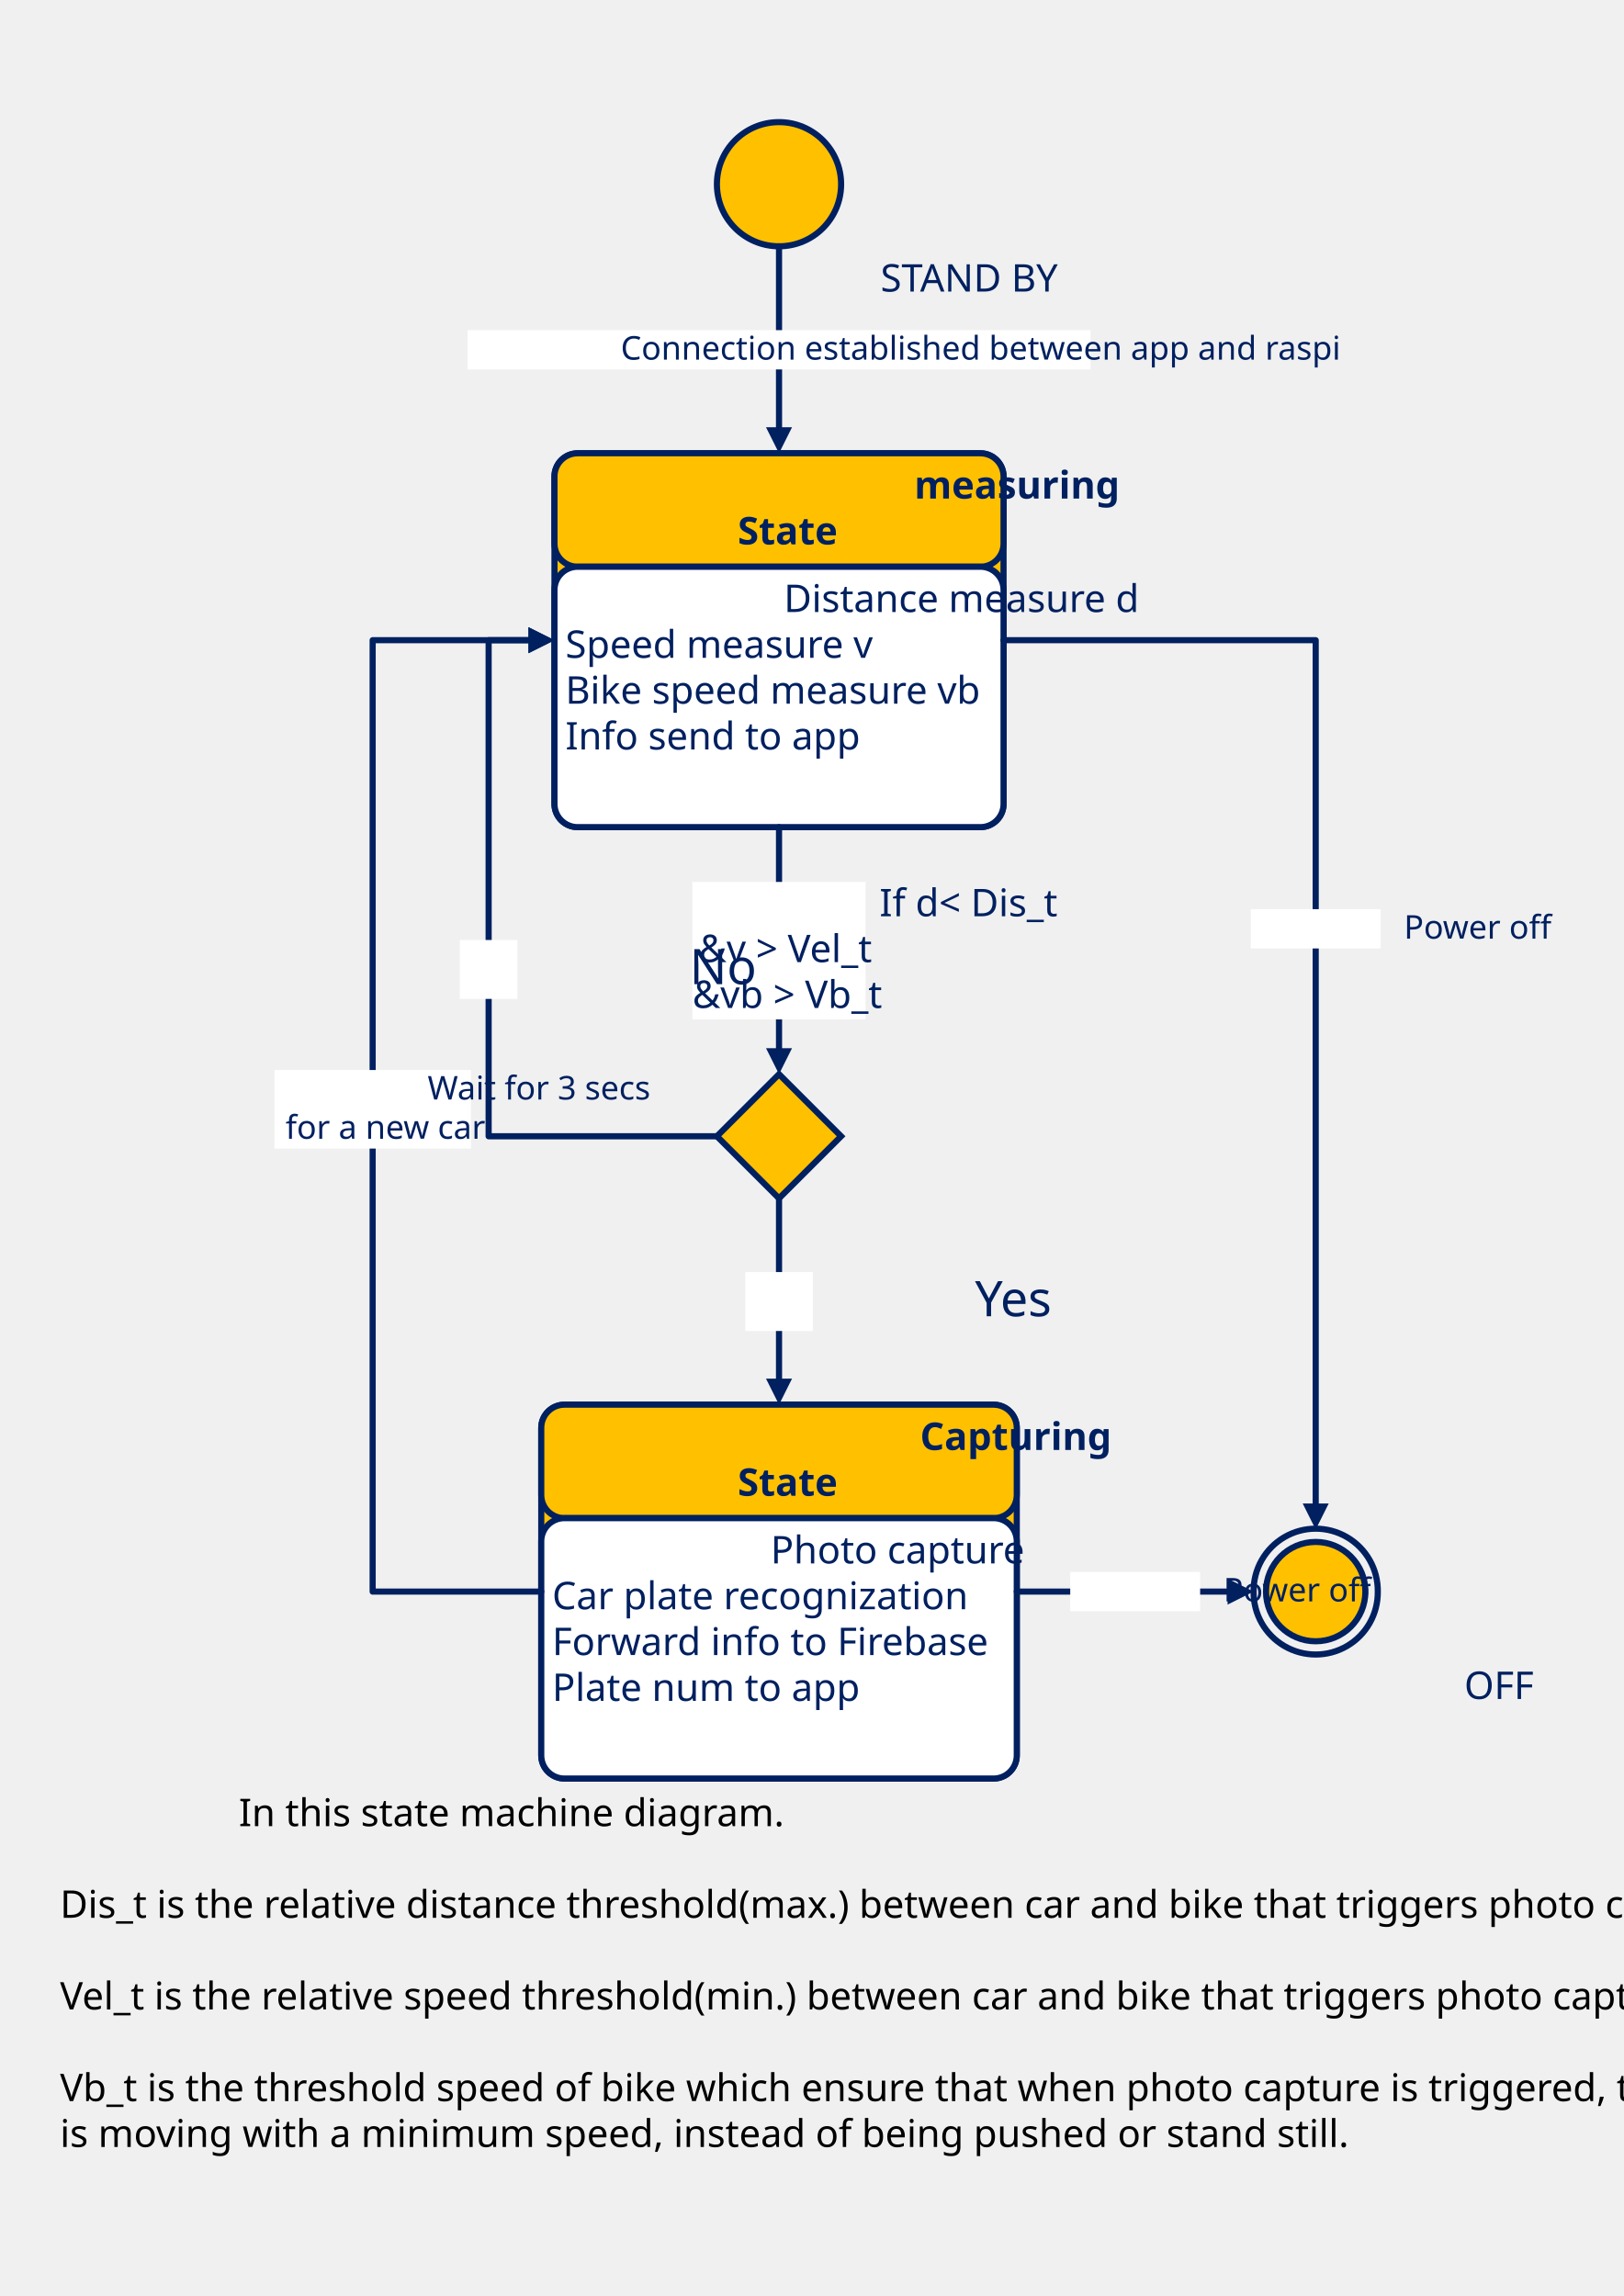
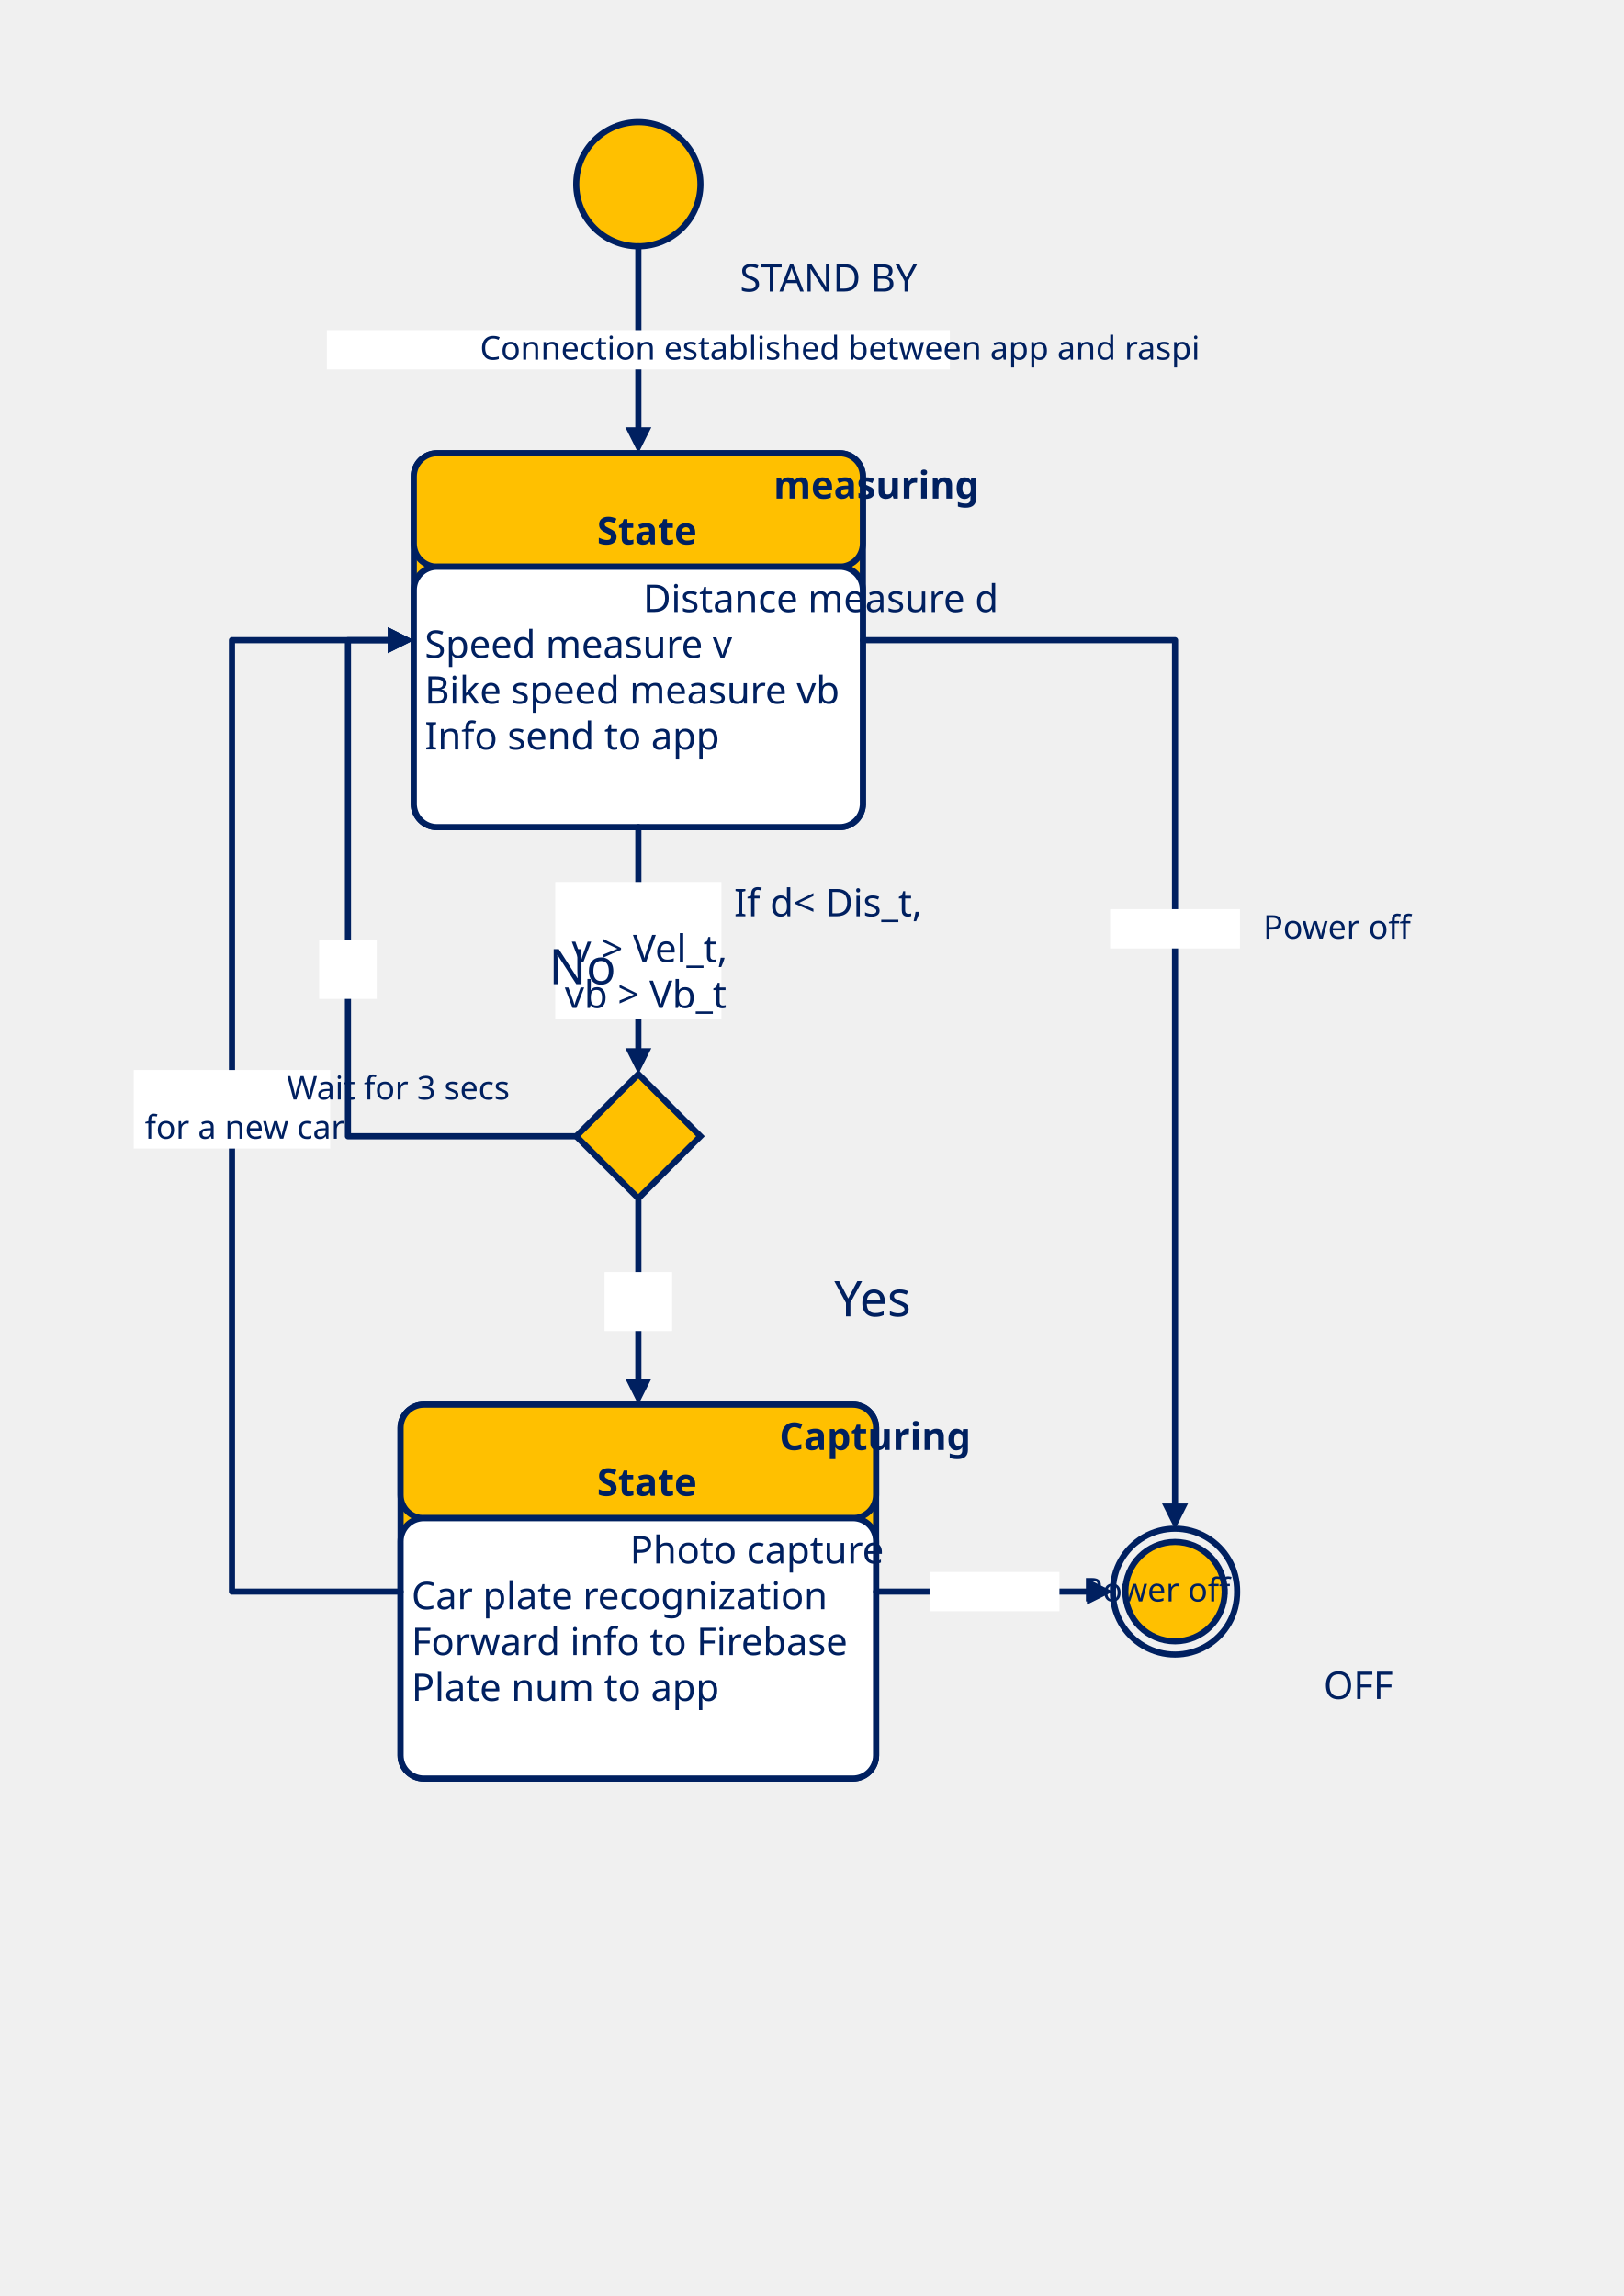
- <svg xmlns="http://www.w3.org/2000/svg" xmlns:ns1="http://schemas.microsoft.com/visio/2003/SVGExtensions/" xmlns:xlink="http://www.w3.org/1999/xlink" width="8.268in" height="11.693in" viewBox="0 0 595.276 841.89" xml:space="preserve" color-interpolation-filters="sRGB" class="st15">
+ <svg xmlns="http://www.w3.org/2000/svg" xmlns:ns1="http://schemas.microsoft.com/visio/2003/SVGExtensions/" xmlns:xlink="http://www.w3.org/1999/xlink" width="8.268in" height="11.693in" viewBox="0 0 595.276 841.89" xml:space="preserve" color-interpolation-filters="sRGB" class="st14">
  <ns1:documentProperties ns1:langID="1033" ns1:metric="true" ns1:viewMarkup="false">
    <ns1:userDefs>
      <ns1:ud ns1:nameU="msvSubprocessMaster" ns1:prompt="" ns1:val="VT4(Rectangle)" />
      <ns1:ud ns1:nameU="msvNoAutoConnect" ns1:val="VT0(1):26" />
    </ns1:userDefs>
  </ns1:documentProperties>
  <style type="text/css">
	
		.st1 {fill:#ffc000;stroke:#002060;stroke-width:2.25}
		.st2 {fill:#002060;font-family:Calibri;font-size:1.167em}
		.st3 {fill:#002060;font-family:Calibri;font-size:1.167em;font-weight:bold}
		.st4 {font-size:1em}
		.st5 {fill:#ffffff;stroke:#002060;stroke-width:2.25}
		.st6 {fill:#ffc000}
		.st7 {stroke:#002060;stroke-width:2.25}
		.st8 {marker-end:url(#mrkr4-42);stroke:#002060;stroke-linecap:round;stroke-linejoin:round;stroke-width:2.25}
		.st9 {fill:#002060;fill-opacity:1;stroke:#002060;stroke-opacity:1;stroke-width:0.472}
		.st10 {fill:#ffffff;stroke:none;stroke-linecap:butt;stroke-width:7.2}
		.st11 {fill:#002060;font-family:Calibri;font-size:1em}
		.st12 {fill:#002060;font-family:Calibri;font-size:1.5em}
- 		.st13 {fill:none;stroke:none;stroke-width:0.25}
- 		.st14 {fill:#000000;font-family:Calibri;font-size:1.167em}
- 		.st15 {fill:none;fill-rule:evenodd;font-size:12px;overflow:visible;stroke-linecap:square;stroke-miterlimit:3}
+ 		.st13 {fill:#ffffff;stroke:none;stroke-linecap:butt}
+ 		.st14 {fill:none;fill-rule:evenodd;font-size:12px;overflow:visible;stroke-linecap:square;stroke-miterlimit:3}
	
	</style>
  <defs id="Markers">
    <g id="lend4">
      <path d="M 2 1 L 0 0 L 2 -1 L 2 1 " style="stroke:none" />
    </g>
    <marker id="mrkr4-42" class="st9" ns1:arrowType="4" ns1:arrowSize="2" ns1:setback="4.24" refX="-4.24" orient="auto" markerUnits="strokeWidth" overflow="visible">
      <use xlink:href="#lend4" transform="scale(-2.12,-2.12) " />
    </marker>
  </defs>
  <g ns1:mID="0" ns1:index="1" ns1:groupContext="foregroundPage">
    <ns1:userDefs>
      <ns1:ud ns1:nameU="msvThemeOrder" ns1:val="VT0(0):26" />
    </ns1:userDefs>
    <ns1:pageProperties ns1:drawingScale="0.0393701" ns1:pageScale="0.0393701" ns1:drawingUnits="24" ns1:shadowOffsetX="8.50394" ns1:shadowOffsetY="-8.50394" />
    <ns1:layer ns1:name="Connector" ns1:index="0" />
-     <g id="shape1-1" ns1:mID="1" ns1:groupContext="shape" transform="translate(262.823,-751.576)">
+     <g id="shape1-1" ns1:mID="1" ns1:groupContext="shape" transform="translate(211.251,-751.576)">
      <ns1:userDefs>
        <ns1:ud ns1:nameU="visVersion" ns1:prompt="" ns1:val="VT0(15):26" />
      </ns1:userDefs>
      <ns1:textBlock ns1:margins="rect(4,4,4,4)" ns1:tabSpace="42.5197" />
      <ns1:textRect cx="22.767" cy="854.291" width="67.78" height="24.803" />
      <ellipse cx="22.767" cy="819.122" rx="22.767" ry="22.767" class="st1" />
      <text x="-5.54" y="858.49" class="st2" ns1:langID="2052">
        <ns1:paragraph ns1:horizAlign="1" />
        <ns1:tabList />STAND BY</text>
    </g>
-     <g id="group2-4" transform="translate(203.272,-538.598)" ns1:mID="2" ns1:groupContext="group">
+     <g id="group2-4" transform="translate(151.7,-538.598)" ns1:mID="2" ns1:groupContext="group">
      <ns1:userDefs>
        <ns1:ud ns1:nameU="visVersion" ns1:prompt="" ns1:val="VT0(15):26" />
      </ns1:userDefs>
      <g id="shape2-5" ns1:mID="2" ns1:groupContext="groupContent">
        <rect x="0" y="704.803" width="164.637" height="137.087" rx="8.504" ry="8.504" class="st1" />
      </g>
      <g id="shape3-7" ns1:mID="3" ns1:groupContext="shape" transform="translate(0,-95.4833)">
        <ns1:userDefs>
          <ns1:ud ns1:nameU="UmlRole" ns1:prompt="" ns1:val="VT4(Title)" />
        </ns1:userDefs>
        <ns1:textBlock ns1:margins="rect(4,4,4,4)" ns1:tabSpace="42.5197" />
        <ns1:textRect cx="82.318" cy="821.088" width="164.64" height="41.603" />
        <path d="M8.5 841.89 L156.13 841.89 A8.504 8.504 -180 0 0 164.64 833.39 L164.64 808.79 A8.504 8.504 -180         0 0 156.13 800.29 L8.5 800.29 A8.504 8.504 -180 0 0 0 808.79 L0 833.39 A8.504 8.504 -180 0 0         8.5 841.89 Z" class="st1" />
        <text x="51.81" y="816.89" class="st3" ns1:langID="2052">
          <ns1:paragraph ns1:horizAlign="1" />
          <ns1:tabList />measuring<ns1:newlineChar />
          <tspan x="67.18" dy="1.2em" class="st4">State</tspan>
        </text>
      </g>
      <g id="shape4-11" ns1:mID="4" ns1:groupContext="shape">
        <ns1:userDefs>
          <ns1:ud ns1:nameU="UmlRole" ns1:prompt="" ns1:val="VT4(Body)" />
        </ns1:userDefs>
        <ns1:textBlock ns1:margins="rect(4,4,4,4)" ns1:tabSpace="42.5197" />
        <ns1:textRect cx="82.318" cy="784.008" width="164.64" height="75.203" />
        <path d="M8.5 841.89 L156.13 841.89 A8.504 8.504 -180 0 0 164.64 833.39 L164.64 754.91 A8.504 8.504 -180         0 0 156.13 746.41 L8.5 746.41 A8.504 8.504 -180 0 0 0 754.91 L0 833.39 A8.504 8.504 -180 0 0         8.5 841.89 Z" class="st5" />
        <text x="4" y="763.01" class="st2" ns1:langID="2052">
          <ns1:paragraph />
          <ns1:tabList />Distance measure d<ns1:newlineChar />
          <tspan x="4" dy="1.2em" class="st4">Speed measure v<ns1:newlineChar />
          </tspan>
          <tspan x="4" dy="1.2em" class="st4">Bike speed measure vb<ns1:newlineChar />
          </tspan>
          <tspan x="4" dy="1.2em" class="st4">Info send to app</tspan>
        </text>
      </g>
    </g>
-     <g id="shape5-17" ns1:mID="5" ns1:groupContext="shape" transform="translate(459.581,-235.517)">
+     <g id="shape5-17" ns1:mID="5" ns1:groupContext="shape" transform="translate(408.009,-235.517)">
      <ns1:userDefs>
        <ns1:ud ns1:nameU="visVersion" ns1:prompt="" ns1:val="VT0(15):26" />
      </ns1:userDefs>
      <ns1:textBlock ns1:margins="rect(4,4,4,4)" ns1:tabSpace="42.5197" />
      <ns1:textRect cx="22.767" cy="854.291" width="33.31" height="24.803" />
      <path d="M40.98 819.12 A18.214 18.214 -180 1 0 4.55 819.12 A18.214 18.214 -180 1 0 40.98 819.12 Z" class="st6" />
      <path d="M45.53 819.12 A22.767 22.767 -180 1 0 0 819.12 A22.767 22.767 -180 1 0 45.53 819.12" class="st7" />
      <path d="M40.98 819.12 A18.214 18.214 -180 1 0 4.55 819.12 A18.214 18.214 -180 1 0 40.98 819.12" class="st7" />
      <text x="11.7" y="858.49" class="st2" ns1:langID="2052">
        <ns1:paragraph ns1:horizAlign="1" />
        <ns1:tabList />OFF</text>
    </g>
-     <g id="shape6-22" ns1:mID="6" ns1:groupContext="shape" transform="translate(262.823,-402.477)">
+     <g id="shape6-22" ns1:mID="6" ns1:groupContext="shape" transform="translate(211.251,-402.477)">
      <ns1:userDefs>
        <ns1:ud ns1:nameU="visVersion" ns1:prompt="" ns1:val="VT0(15):26" />
      </ns1:userDefs>
      <path d="M22.77 841.89 L45.53 819.12 L22.77 796.36 L0 819.12 L22.77 841.89 Z" class="st1" />
    </g>
-     <g id="group7-24" transform="translate(198.425,-189.741)" ns1:mID="7" ns1:groupContext="group">
+     <g id="group7-24" transform="translate(146.853,-189.741)" ns1:mID="7" ns1:groupContext="group">
      <ns1:userDefs>
        <ns1:ud ns1:nameU="visVersion" ns1:prompt="" ns1:val="VT0(15):26" />
      </ns1:userDefs>
      <g id="shape7-25" ns1:mID="7" ns1:groupContext="groupContent">
        <rect x="0" y="704.803" width="174.331" height="137.087" rx="8.504" ry="8.504" class="st1" />
      </g>
      <g id="shape8-27" ns1:mID="8" ns1:groupContext="shape" transform="translate(0,-95.4833)">
        <ns1:userDefs>
          <ns1:ud ns1:nameU="UmlRole" ns1:prompt="" ns1:val="VT4(Title)" />
        </ns1:userDefs>
        <ns1:textBlock ns1:margins="rect(4,4,4,4)" ns1:tabSpace="42.5197" />
        <ns1:textRect cx="87.165" cy="821.088" width="174.34" height="41.603" />
        <path d="M8.5 841.89 L165.83 841.89 A8.504 8.504 -180 0 0 174.33 833.39 L174.33 808.79 A8.504 8.504 -180         0 0 165.83 800.29 L8.5 800.29 A8.504 8.504 -180 0 0 0 808.79 L0 833.39 A8.504 8.504 -180 0 0         8.5 841.89 Z" class="st1" />
        <text x="58.78" y="816.89" class="st3" ns1:langID="2052">
          <ns1:paragraph ns1:horizAlign="1" />
          <ns1:tabList />Capturing<ns1:newlineChar />
          <tspan x="72.02" dy="1.2em" class="st4">State</tspan>
        </text>
      </g>
      <g id="shape9-31" ns1:mID="9" ns1:groupContext="shape">
        <ns1:userDefs>
          <ns1:ud ns1:nameU="UmlRole" ns1:prompt="" ns1:val="VT4(Body)" />
        </ns1:userDefs>
        <ns1:textBlock ns1:margins="rect(4,4,4,4)" ns1:tabSpace="42.5197" />
        <ns1:textRect cx="87.165" cy="784.008" width="174.34" height="75.203" />
        <path d="M8.5 841.89 L165.83 841.89 A8.504 8.504 -180 0 0 174.33 833.39 L174.33 754.91 A8.504 8.504 -180         0 0 165.83 746.41 L8.5 746.41 A8.504 8.504 -180 0 0 0 754.91 L0 833.39 A8.504 8.504 -180 0 0         8.5 841.89 Z" class="st5" />
        <text x="4" y="763.01" class="st2" ns1:langID="2052">
          <ns1:paragraph />
          <ns1:tabList />Photo capture<ns1:newlineChar />
          <tspan x="4" dy="1.2em" class="st4">Car plate recognization<ns1:newlineChar />
          </tspan>
          <tspan x="4" dy="1.2em" class="st4">Forward info to Firebase<ns1:newlineChar />
          </tspan>
          <tspan x="4" dy="1.2em" class="st4">Plate num to app</tspan>
        </text>
      </g>
    </g>
-     <g id="shape16-37" ns1:mID="16" ns1:groupContext="shape" ns1:layerMember="0" transform="translate(278.504,-751.576)">
+     <g id="shape16-37" ns1:mID="16" ns1:groupContext="shape" ns1:layerMember="0" transform="translate(226.931,-751.576)">
      <ns1:textBlock ns1:margins="rect(4,4,4,4)" ns1:tabSpace="42.5197" />
      <ns1:textRect cx="7.087" cy="879.835" width="239.11" height="22.404" />
      <path d="M7.09 841.89 L7.09 908.24" class="st8" />
      <rect ns1:rectContext="textBkgnd" x="-107.108" y="872.635" width="228.389" height="14.4" class="st10" />
      <text x="-107.11" y="883.44" class="st11" ns1:langID="2052">
        <ns1:paragraph ns1:horizAlign="1" />
        <ns1:tabList />Connection established between app and raspi</text>
    </g>
-     <g id="shape17-45" ns1:mID="17" ns1:groupContext="shape" ns1:layerMember="0" transform="translate(278.504,-538.598)">
-       <ns1:textBlock ns1:margins="rect(4,4,4,4)" ns1:tabSpace="42.5197" />
-       <ns1:textRect cx="7.087" cy="887.183" width="76.7" height="58.403" />
+     <g id="shape17-45" ns1:mID="17" ns1:groupContext="shape" ns1:layerMember="0" transform="translate(226.931,-538.598)">
+       <ns1:textBlock ns1:margins="rect(4,4,4,4)" ns1:tabSpace="42.5197" />
+       <ns1:textRect cx="7.087" cy="887.183" width="72.09" height="58.403" />
      <path d="M7.09 841.89 L7.09 922.94" class="st8" />
-       <rect ns1:rectContext="textBkgnd" x="-24.659" y="861.983" width="63.491" height="50.4" class="st10" />
-       <text x="-21.62" y="874.58" class="st2" ns1:langID="2052">
-         <ns1:paragraph ns1:horizAlign="1" />
-         <ns1:tabList />If d&lt; Dis_t<ns1:newlineChar />
-         <tspan x="-22.39" dy="1.2em" class="st4">&amp;v &gt; Vel_t <ns1:newlineChar />
-         </tspan>
-         <tspan x="-24.66" dy="1.2em" class="st4">&amp;vb &gt; Vb_t </tspan>
+       <rect ns1:rectContext="textBkgnd" x="-23.37" y="861.983" width="60.914" height="50.4" class="st10" />
+       <text x="-23.37" y="874.58" class="st2" ns1:langID="2052">
+         <ns1:paragraph ns1:horizAlign="1" />
+         <ns1:tabList />If d&lt; Dis_t,<ns1:newlineChar />
+         <tspan x="-20.95" dy="1.2em" class="st4"> </tspan>v &gt; Vel_t, <ns1:newlineChar />
+         <tspan x="-19.88" dy="1.2em" class="st4">vb &gt; Vb_t</tspan>
      </text>
    </g>
-     <g id="shape18-54" ns1:mID="18" ns1:groupContext="shape" ns1:layerMember="0" transform="translate(278.504,-402.477)">
+     <g id="shape18-54" ns1:mID="18" ns1:groupContext="shape" ns1:layerMember="0" transform="translate(226.931,-402.477)">
      <ns1:textBlock ns1:margins="rect(4,4,4,4)" ns1:tabSpace="42.5197" />
      <ns1:textRect cx="7.087" cy="879.715" width="90" height="29.604" />
      <path d="M7.09 841.89 L7.09 908" class="st8" />
      <rect ns1:rectContext="textBkgnd" x="-5.297" y="868.915" width="24.768" height="21.6" class="st10" />
      <text x="-5.3" y="885.11" class="st12" ns1:langID="2052">
        <ns1:paragraph ns1:horizAlign="1" />
        <ns1:tabList />Yes</text>
    </g>
-     <g id="shape20-61" ns1:mID="20" ns1:groupContext="shape" ns1:layerMember="0" transform="translate(262.823,-425.244)">
+     <g id="shape20-61" ns1:mID="20" ns1:groupContext="shape" ns1:layerMember="0" transform="translate(211.251,-425.244)">
      <ns1:textBlock ns1:margins="rect(4,4,4,4)" ns1:tabSpace="42.5197" />
      <ns1:textRect cx="-83.692" cy="780.717" width="90" height="29.604" />
      <path d="M0 841.89 L-83.69 841.89 L-83.69 659.99 L-69.09 659.99" class="st8" />
-       <rect ns1:rectContext="textBkgnd" x="-94.247" y="769.917" width="21.111" height="21.6" class="st10" />
+       <rect ns1:rectContext="textBkgnd" x="-94.247" y="769.917" width="21.111" height="21.6" class="st13" />
      <text x="-94.25" y="786.12" class="st12" ns1:langID="2052">
        <ns1:paragraph ns1:horizAlign="1" />
        <ns1:tabList />No</text>
    </g>
-     <g id="shape21-68" ns1:mID="21" ns1:groupContext="shape" ns1:layerMember="0" transform="translate(367.909,-607.142)">
-       <ns1:textBlock ns1:margins="rect(4,4,4,4)" ns1:tabSpace="42.5197" />
-       <ns1:textRect cx="114.44" cy="947.715" width="60.01" height="22.404" />
+     <g id="shape21-68" ns1:mID="21" ns1:groupContext="shape" ns1:layerMember="0" transform="translate(316.336,-607.142)">
+       <ns1:textBlock ns1:margins="rect(4,4,4,4)" ns1:tabSpace="42.5197" />
+       <ns1:textRect cx="114.44" cy="947.715" width="60" height="22.404" />
      <path d="M0 841.89 L114.44 841.89 L114.44 1158.44" class="st8" />
      <rect ns1:rectContext="textBkgnd" x="90.627" y="940.515" width="47.625" height="14.4" class="st10" />
      <text x="90.63" y="951.32" class="st11" ns1:langID="2052">
        <ns1:paragraph ns1:horizAlign="1" />
        <ns1:tabList />Power off</text>
    </g>
-     <g id="shape23-75" ns1:mID="23" ns1:groupContext="shape" ns1:layerMember="0" transform="translate(193.762,-258.284)">
+     <g id="shape23-75" ns1:mID="23" ns1:groupContext="shape" ns1:layerMember="0" transform="translate(142.189,-258.284)">
      <ns1:textBlock ns1:margins="rect(4,4,4,4)" ns1:tabSpace="42.5197" />
      <ns1:textRect cx="-57.15" cy="665.038" width="85.46" height="36.804" />
      <path d="M4.66 841.89 L-57.15 841.89 L-57.15 493.03 L-0.03 493.03" class="st8" />
      <rect ns1:rectContext="textBkgnd" x="-93.162" y="650.638" width="72.024" height="28.8" class="st10" />
      <text x="-93.16" y="661.44" class="st11" ns1:langID="2052">
        <ns1:paragraph ns1:horizAlign="1" />
        <ns1:tabList />Wait for 3 secs <ns1:newlineChar />
        <tspan x="-89.11" dy="1.2em" class="st4">for a new car</tspan>
      </text>
    </g>
-     <g id="shape24-83" ns1:mID="24" ns1:groupContext="shape" ns1:layerMember="0" transform="translate(372.756,-251.198)">
-       <ns1:textBlock ns1:margins="rect(4,4,4,4)" ns1:tabSpace="42.5197" />
-       <ns1:textRect cx="43.413" cy="834.803" width="60.01" height="22.404" />
+     <g id="shape24-83" ns1:mID="24" ns1:groupContext="shape" ns1:layerMember="0" transform="translate(321.184,-251.198)">
+       <ns1:textBlock ns1:margins="rect(4,4,4,4)" ns1:tabSpace="42.5197" />
+       <ns1:textRect cx="43.413" cy="834.803" width="60" height="22.404" />
      <path d="M0 834.8 L77.29 834.8" class="st8" />
      <rect ns1:rectContext="textBkgnd" x="19.6" y="827.603" width="47.625" height="14.4" class="st10" />
      <text x="19.6" y="838.4" class="st11" ns1:langID="2052">
        <ns1:paragraph ns1:horizAlign="1" />
        <ns1:tabList />Power off</text>
    </g>
-     <g id="shape27-90" ns1:mID="27" ns1:groupContext="shape" transform="translate(18,-70.8661)">
-       <ns1:textBlock ns1:margins="rect(4,4,4,4)" ns1:tabSpace="42.5197" />
-       <ns1:textRect cx="279.638" cy="795.073" width="559.28" height="93.633" />
-       <rect x="0" y="748.256" width="559.276" height="93.633" class="st13" />
-       <text x="4" y="740.47" class="st14" ns1:langID="2052">
-         <ns1:paragraph />
-         <ns1:tabList />In this state machine diagram.<ns1:newlineChar />
-         <ns1:newlineChar />
-         <tspan x="4" dy="2.4em" class="st4">Dis_t is the relative distance threshold(max.) between car and bike that triggers photo capture.<ns1:newlineChar />
-           <ns1:newlineChar />
-         </tspan>
-         <tspan x="4" dy="2.4em" class="st4">Vel_t is the relative speed threshold(min.) between car and bike that triggers photo capture.<ns1:newlineChar />
-           <ns1:newlineChar />
-         </tspan>
-         <tspan x="4" dy="2.4em" class="st4">Vb_t is the threshold speed of bike which ensure that when photo capture is triggered, the bike </tspan>
-         <tspan x="4" dy="1.2em" class="st4">is moving with a minimum speed, instead of being pushed or stand still.</tspan>
-       </text>
-     </g>
  </g>
</svg>
